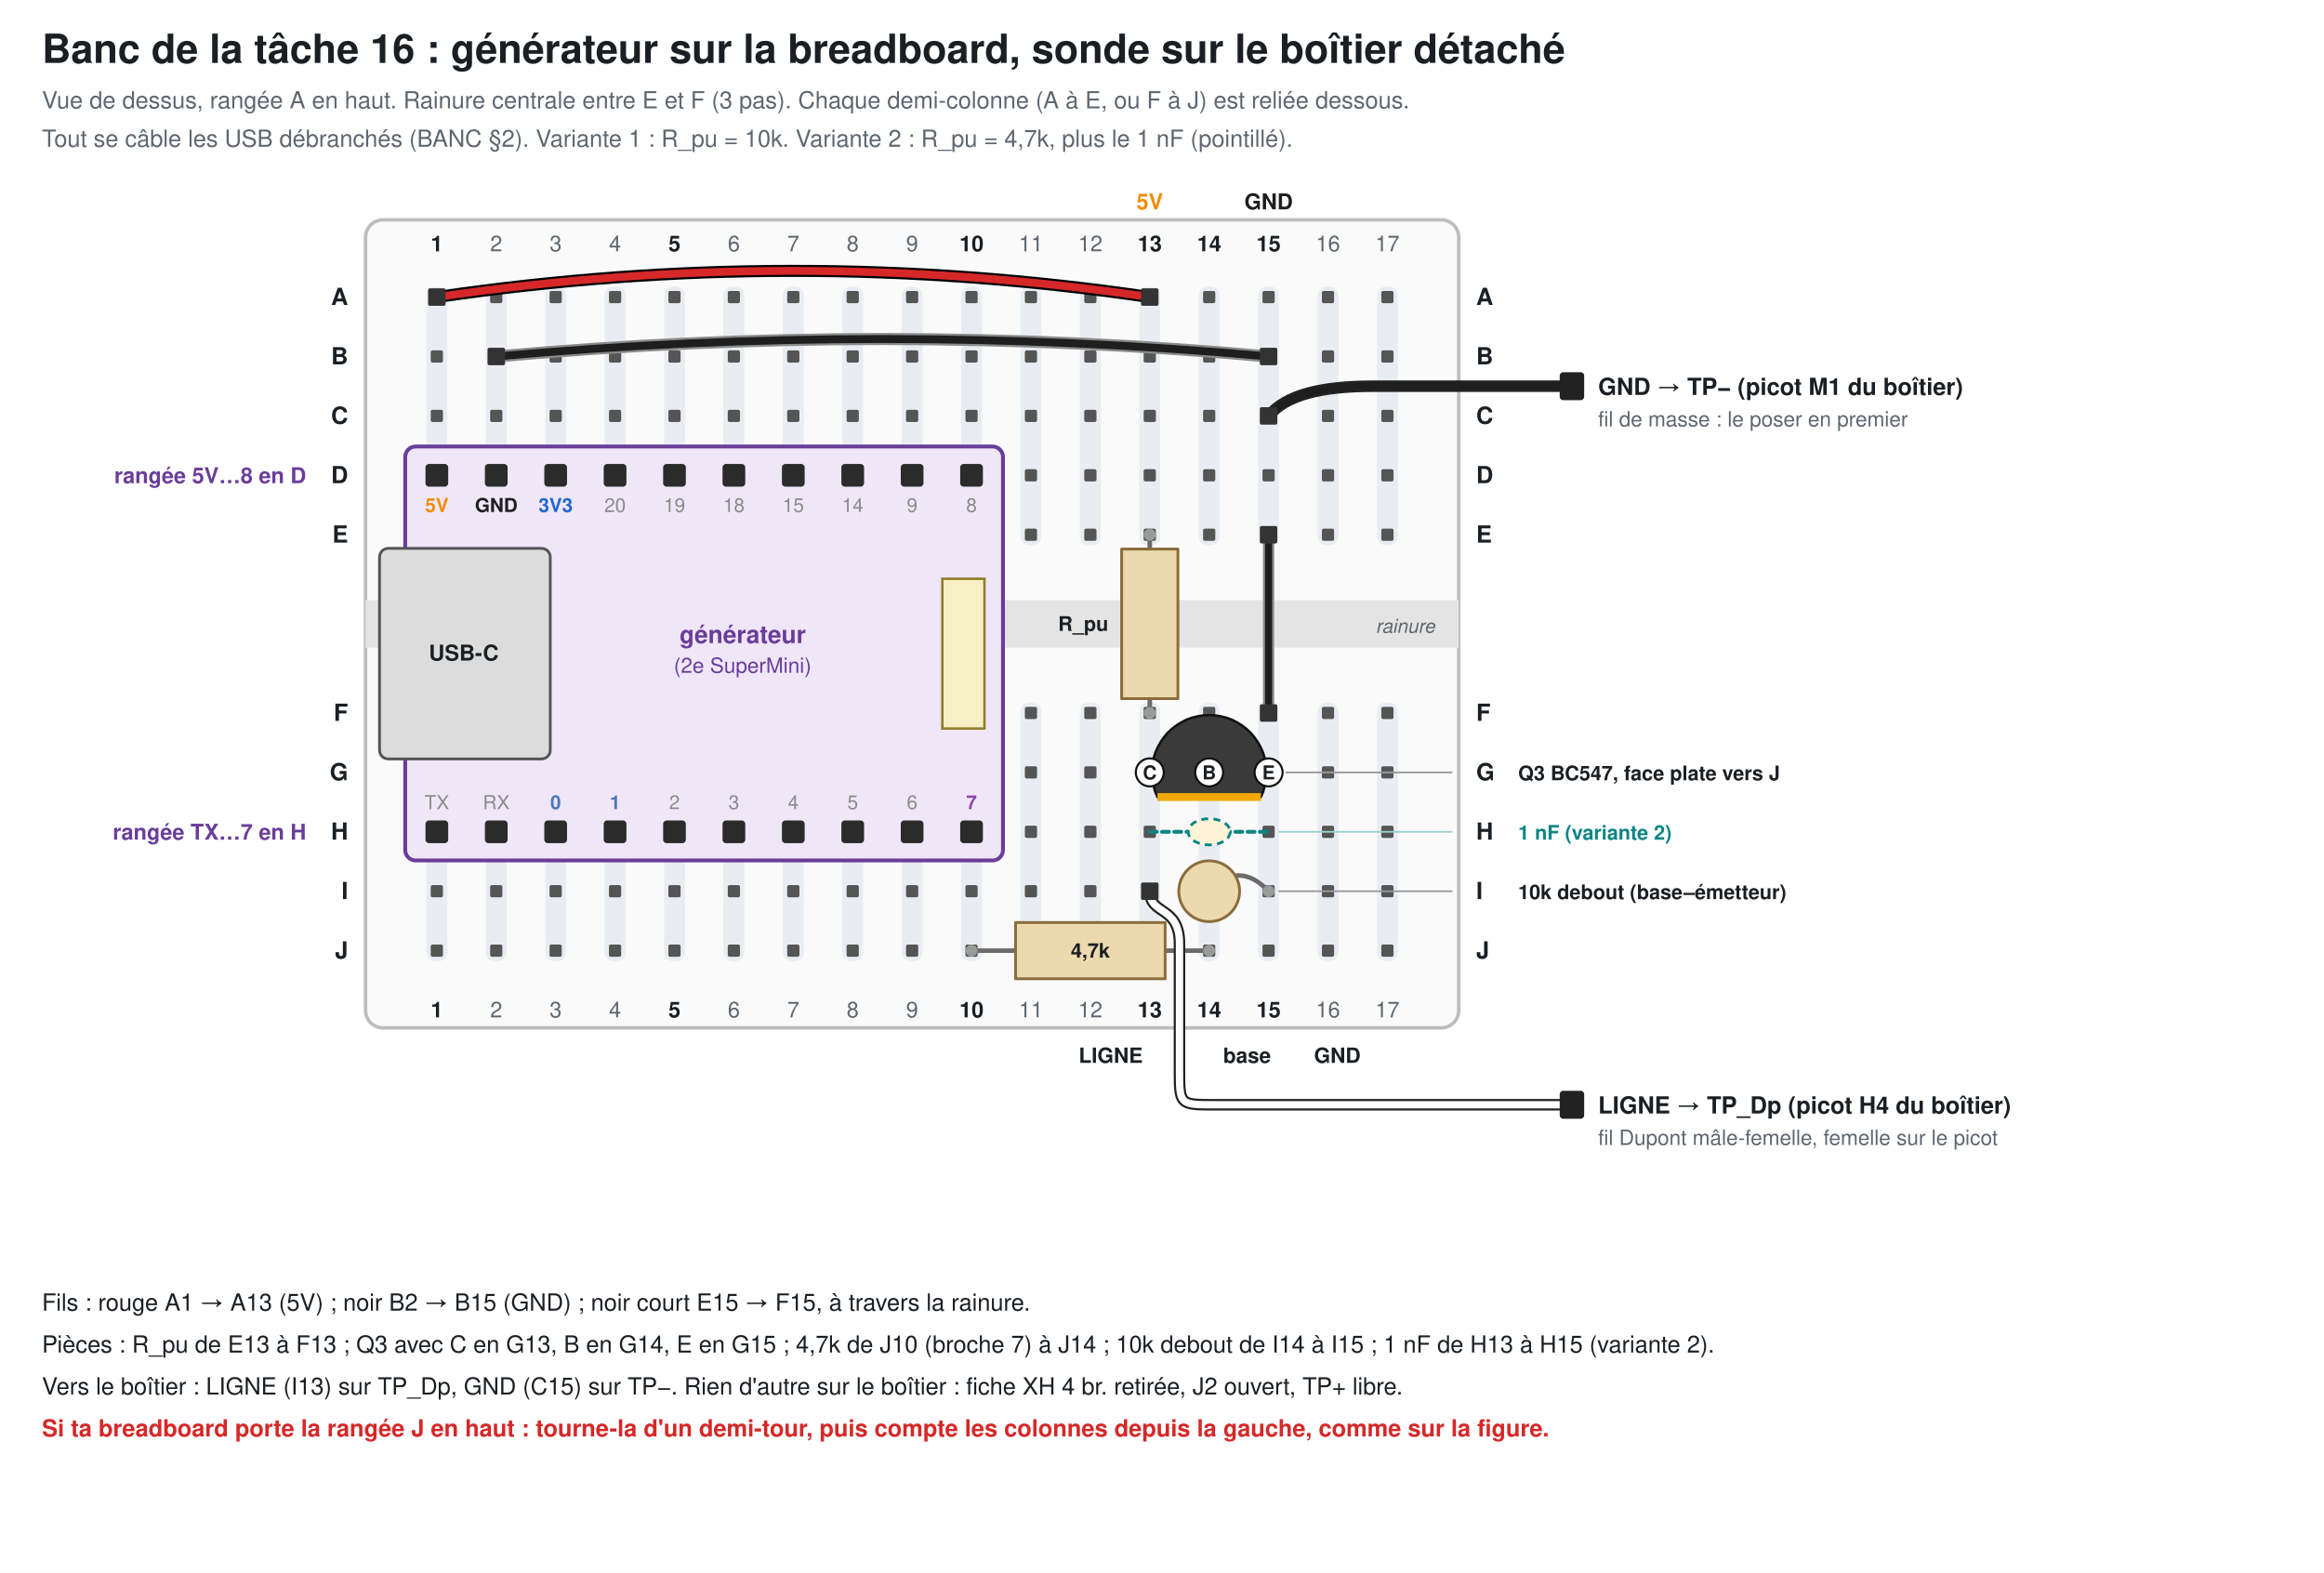
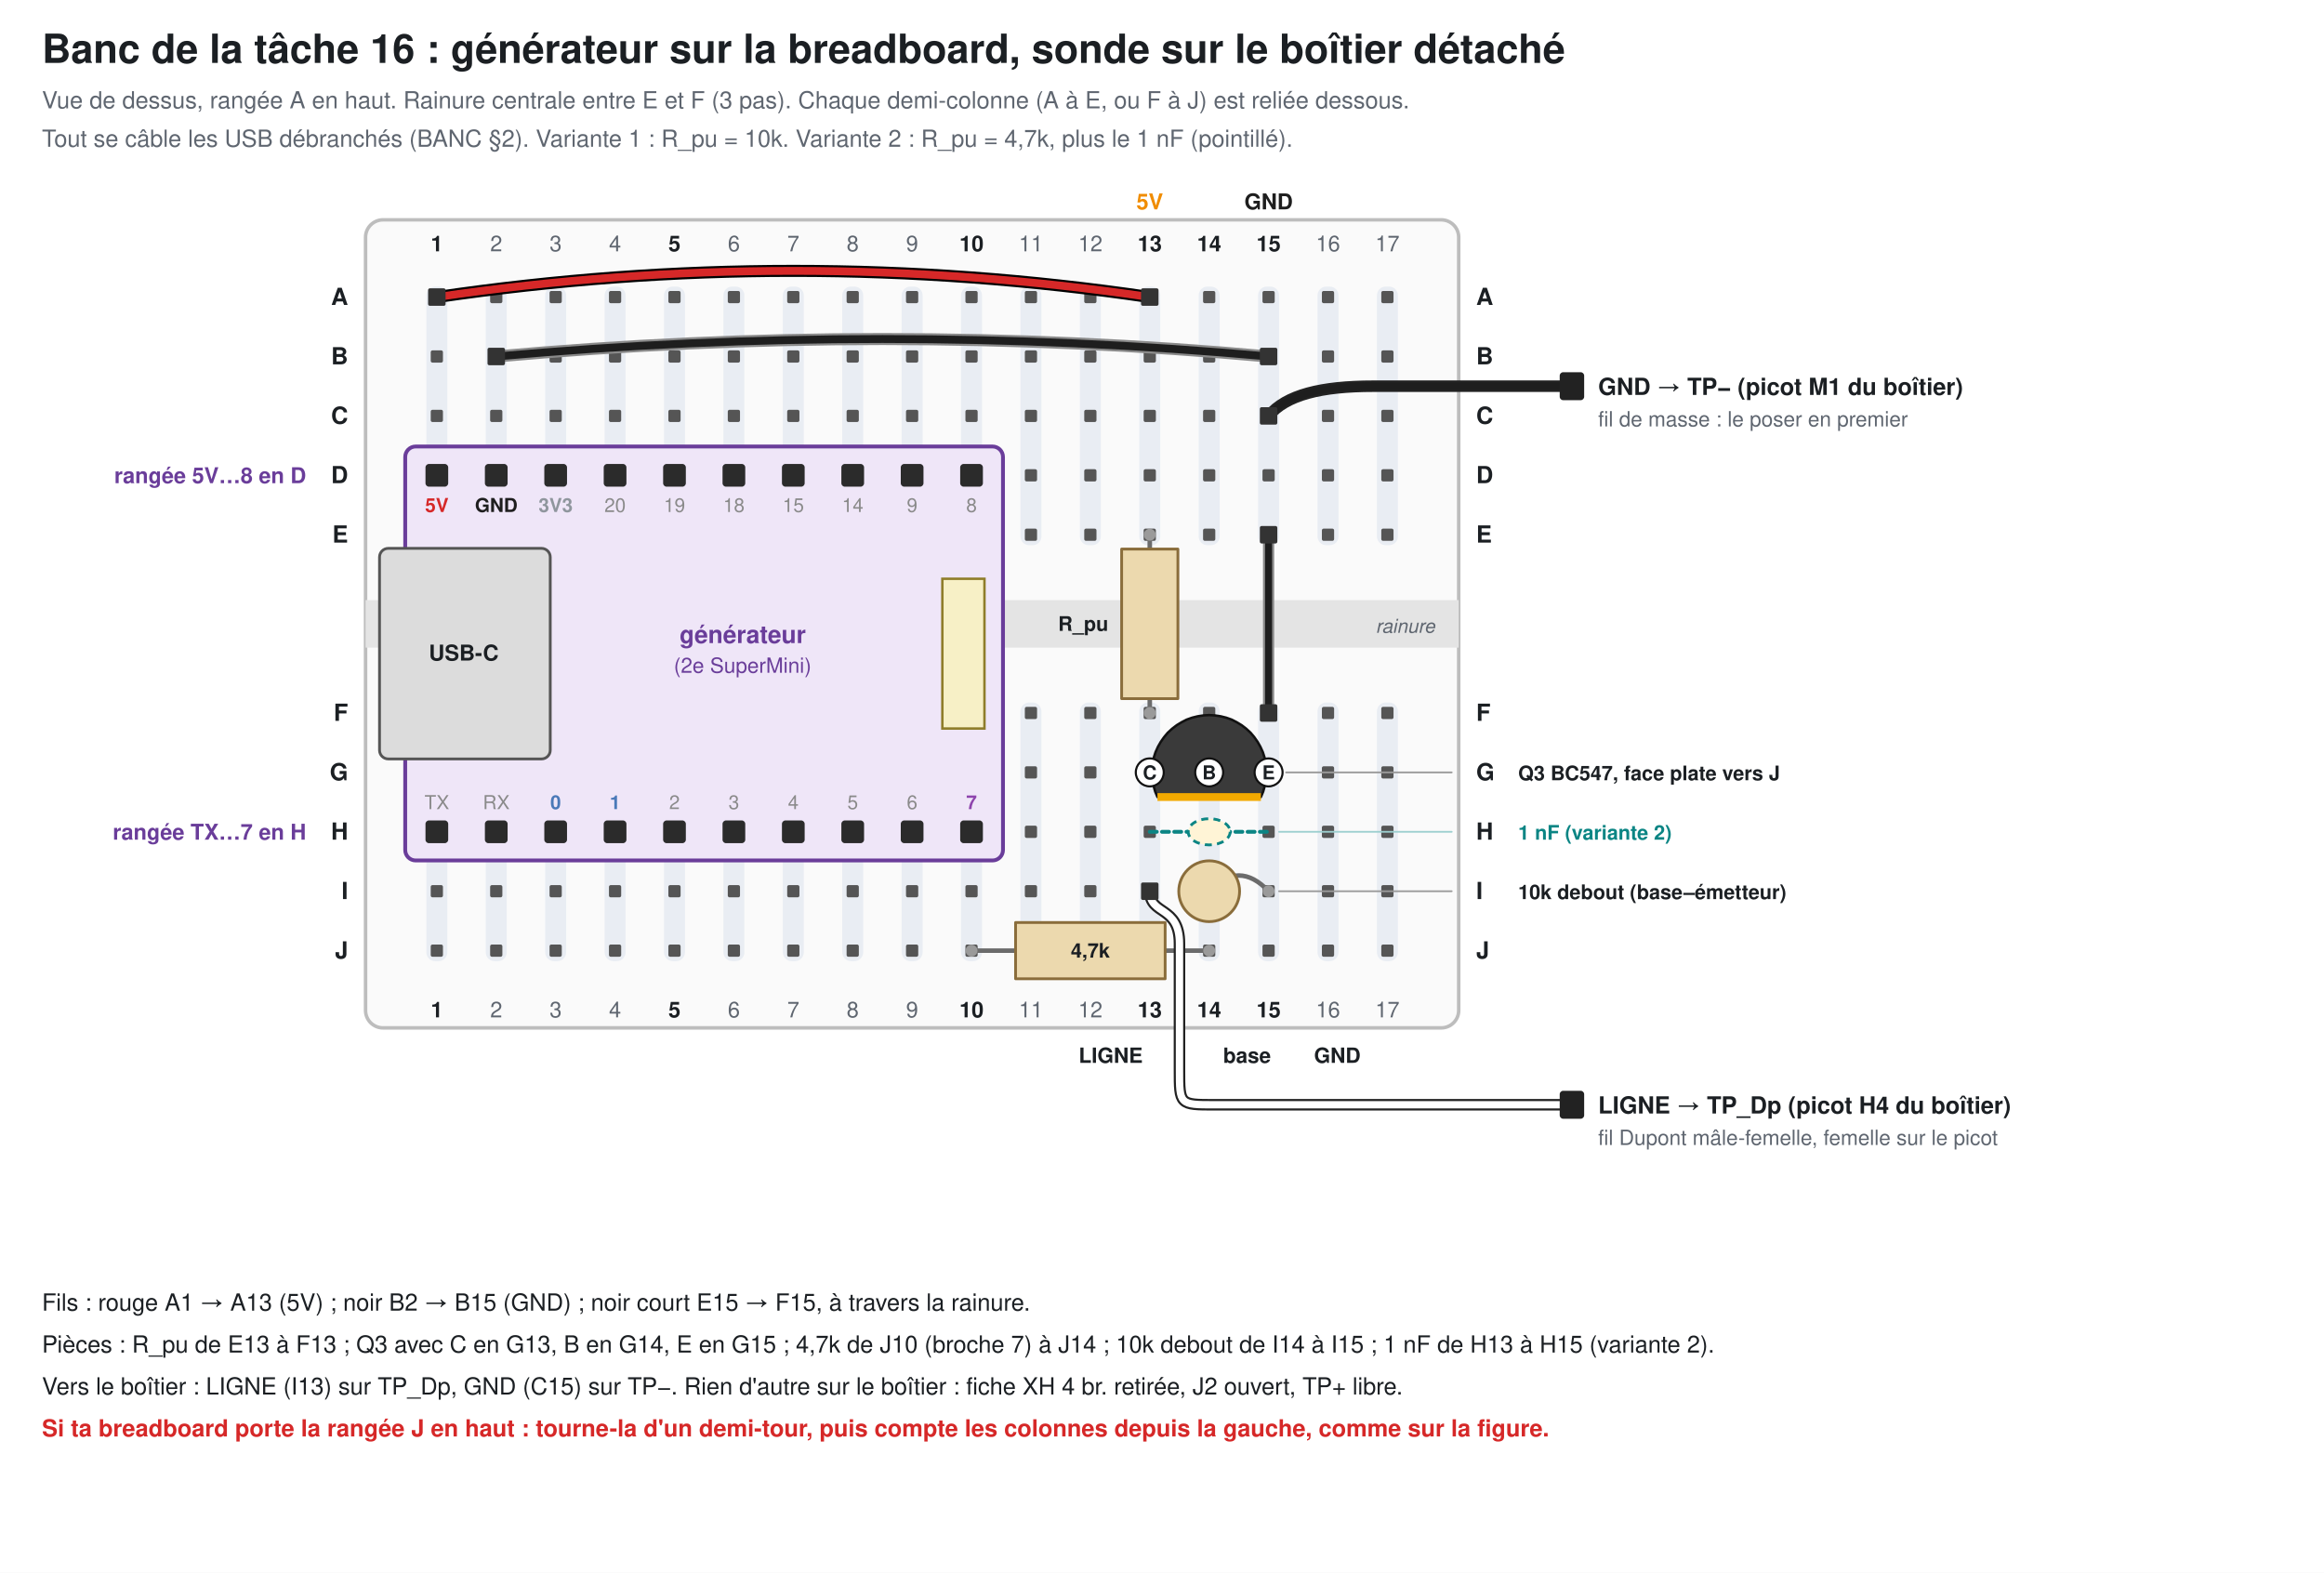
<svg xmlns="http://www.w3.org/2000/svg" width="1330" height="900" viewBox="0 0 1330 900" font-family="Helvetica, Arial, sans-serif">
  <rect width="1330" height="900" fill="#ffffff" />
  <text x="24.0" y="36.0" font-size="23.0" fill="#1b1f23" text-anchor="start" font-weight="bold">Banc de la tâche 16 : générateur sur la breadboard, sonde sur le boîtier détaché</text>
  <text x="24.0" y="62.0" font-size="13.5" fill="#5f6670" text-anchor="start">Vue de dessus, rangée A en haut. Rainure centrale entre E et F (3 pas). Chaque demi-colonne (A à E, ou F à J) est reliée dessous.</text>
  <text x="24.0" y="84.0" font-size="13.5" fill="#5f6670" text-anchor="start">Tout se câble les USB débranchés (BANC §2). Variante 1 : R_pu = 10k. Variante 2 : R_pu = 4,7k, plus le 1 nF (pointillé).</text>
  <rect x="209.2" y="125.8" width="625.6" height="462.4" rx="10.0" fill="#fafafa" stroke="#bdbdbd" stroke-width="2.00" />
  <rect x="209.2" y="343.4" width="625.6" height="27.2" rx="0.0" fill="#e4e4e4" />
  <text x="821.2" y="362.1" font-size="11.0" fill="#5f6670" text-anchor="end" font-style="italic">rainure</text>
  <rect x="244.0" y="164.0" width="12.0" height="148.0" rx="5.0" fill="#e9edf3" />
  <rect x="244.0" y="402.0" width="12.0" height="148.0" rx="5.0" fill="#e9edf3" />
  <rect x="246.5" y="166.5" width="7.0" height="7.0" rx="1.0" fill="#555555" />
  <rect x="246.5" y="200.5" width="7.0" height="7.0" rx="1.0" fill="#555555" />
  <rect x="246.5" y="234.5" width="7.0" height="7.0" rx="1.0" fill="#555555" />
  <rect x="246.5" y="268.5" width="7.0" height="7.0" rx="1.0" fill="#555555" />
  <rect x="246.5" y="302.5" width="7.0" height="7.0" rx="1.0" fill="#555555" />
  <rect x="246.5" y="404.5" width="7.0" height="7.0" rx="1.0" fill="#555555" />
  <rect x="246.5" y="438.5" width="7.0" height="7.0" rx="1.0" fill="#555555" />
  <rect x="246.5" y="472.5" width="7.0" height="7.0" rx="1.0" fill="#555555" />
  <rect x="246.5" y="506.5" width="7.0" height="7.0" rx="1.0" fill="#555555" />
  <rect x="246.5" y="540.5" width="7.0" height="7.0" rx="1.0" fill="#555555" />
  <text x="250.0" y="143.8" font-size="12.5" fill="#1b1f23" text-anchor="middle" font-weight="bold">1</text>
  <text x="250.0" y="582.2" font-size="12.5" fill="#1b1f23" text-anchor="middle" font-weight="bold">1</text>
  <rect x="278.0" y="164.0" width="12.0" height="148.0" rx="5.0" fill="#e9edf3" />
  <rect x="278.0" y="402.0" width="12.0" height="148.0" rx="5.0" fill="#e9edf3" />
  <rect x="280.5" y="166.5" width="7.0" height="7.0" rx="1.0" fill="#555555" />
  <rect x="280.5" y="200.5" width="7.0" height="7.0" rx="1.0" fill="#555555" />
  <rect x="280.5" y="234.5" width="7.0" height="7.0" rx="1.0" fill="#555555" />
  <rect x="280.5" y="268.5" width="7.0" height="7.0" rx="1.0" fill="#555555" />
  <rect x="280.5" y="302.5" width="7.0" height="7.0" rx="1.0" fill="#555555" />
  <rect x="280.5" y="404.5" width="7.0" height="7.0" rx="1.0" fill="#555555" />
  <rect x="280.5" y="438.5" width="7.0" height="7.0" rx="1.0" fill="#555555" />
  <rect x="280.5" y="472.5" width="7.0" height="7.0" rx="1.0" fill="#555555" />
  <rect x="280.5" y="506.5" width="7.0" height="7.0" rx="1.0" fill="#555555" />
  <rect x="280.5" y="540.5" width="7.0" height="7.0" rx="1.0" fill="#555555" />
  <text x="284.0" y="143.8" font-size="12.5" fill="#5f6670" text-anchor="middle">2</text>
  <text x="284.0" y="582.2" font-size="12.5" fill="#5f6670" text-anchor="middle">2</text>
  <rect x="312.0" y="164.0" width="12.0" height="148.0" rx="5.0" fill="#e9edf3" />
  <rect x="312.0" y="402.0" width="12.0" height="148.0" rx="5.0" fill="#e9edf3" />
  <rect x="314.5" y="166.5" width="7.0" height="7.0" rx="1.0" fill="#555555" />
  <rect x="314.5" y="200.5" width="7.0" height="7.0" rx="1.0" fill="#555555" />
  <rect x="314.5" y="234.5" width="7.0" height="7.0" rx="1.0" fill="#555555" />
  <rect x="314.5" y="268.5" width="7.0" height="7.0" rx="1.0" fill="#555555" />
  <rect x="314.5" y="302.5" width="7.0" height="7.0" rx="1.0" fill="#555555" />
  <rect x="314.5" y="404.5" width="7.0" height="7.0" rx="1.0" fill="#555555" />
  <rect x="314.5" y="438.5" width="7.0" height="7.0" rx="1.0" fill="#555555" />
  <rect x="314.5" y="472.5" width="7.0" height="7.0" rx="1.0" fill="#555555" />
  <rect x="314.5" y="506.5" width="7.0" height="7.0" rx="1.0" fill="#555555" />
  <rect x="314.5" y="540.5" width="7.0" height="7.0" rx="1.0" fill="#555555" />
  <text x="318.0" y="143.8" font-size="12.5" fill="#5f6670" text-anchor="middle">3</text>
  <text x="318.0" y="582.2" font-size="12.5" fill="#5f6670" text-anchor="middle">3</text>
  <rect x="346.0" y="164.0" width="12.0" height="148.0" rx="5.0" fill="#e9edf3" />
  <rect x="346.0" y="402.0" width="12.0" height="148.0" rx="5.0" fill="#e9edf3" />
  <rect x="348.5" y="166.5" width="7.0" height="7.0" rx="1.0" fill="#555555" />
  <rect x="348.5" y="200.5" width="7.0" height="7.0" rx="1.0" fill="#555555" />
  <rect x="348.5" y="234.5" width="7.0" height="7.0" rx="1.0" fill="#555555" />
  <rect x="348.5" y="268.5" width="7.0" height="7.0" rx="1.0" fill="#555555" />
  <rect x="348.5" y="302.5" width="7.0" height="7.0" rx="1.0" fill="#555555" />
  <rect x="348.5" y="404.5" width="7.0" height="7.0" rx="1.0" fill="#555555" />
  <rect x="348.5" y="438.5" width="7.0" height="7.0" rx="1.0" fill="#555555" />
  <rect x="348.5" y="472.5" width="7.0" height="7.0" rx="1.0" fill="#555555" />
  <rect x="348.5" y="506.5" width="7.0" height="7.0" rx="1.0" fill="#555555" />
  <rect x="348.5" y="540.5" width="7.0" height="7.0" rx="1.0" fill="#555555" />
  <text x="352.0" y="143.8" font-size="12.5" fill="#5f6670" text-anchor="middle">4</text>
  <text x="352.0" y="582.2" font-size="12.5" fill="#5f6670" text-anchor="middle">4</text>
  <rect x="380.0" y="164.0" width="12.0" height="148.0" rx="5.0" fill="#e9edf3" />
  <rect x="380.0" y="402.0" width="12.0" height="148.0" rx="5.0" fill="#e9edf3" />
  <rect x="382.5" y="166.5" width="7.0" height="7.0" rx="1.0" fill="#555555" />
  <rect x="382.5" y="200.5" width="7.0" height="7.0" rx="1.0" fill="#555555" />
  <rect x="382.5" y="234.5" width="7.0" height="7.0" rx="1.0" fill="#555555" />
  <rect x="382.5" y="268.5" width="7.0" height="7.0" rx="1.0" fill="#555555" />
  <rect x="382.5" y="302.5" width="7.0" height="7.0" rx="1.0" fill="#555555" />
  <rect x="382.5" y="404.5" width="7.0" height="7.0" rx="1.0" fill="#555555" />
  <rect x="382.5" y="438.5" width="7.0" height="7.0" rx="1.0" fill="#555555" />
  <rect x="382.5" y="472.5" width="7.0" height="7.0" rx="1.0" fill="#555555" />
  <rect x="382.5" y="506.5" width="7.0" height="7.0" rx="1.0" fill="#555555" />
  <rect x="382.5" y="540.5" width="7.0" height="7.0" rx="1.0" fill="#555555" />
  <text x="386.0" y="143.8" font-size="12.5" fill="#1b1f23" text-anchor="middle" font-weight="bold">5</text>
  <text x="386.0" y="582.2" font-size="12.5" fill="#1b1f23" text-anchor="middle" font-weight="bold">5</text>
  <rect x="414.0" y="164.0" width="12.0" height="148.0" rx="5.0" fill="#e9edf3" />
  <rect x="414.0" y="402.0" width="12.0" height="148.0" rx="5.0" fill="#e9edf3" />
  <rect x="416.5" y="166.5" width="7.0" height="7.0" rx="1.0" fill="#555555" />
  <rect x="416.5" y="200.5" width="7.0" height="7.0" rx="1.0" fill="#555555" />
  <rect x="416.5" y="234.5" width="7.0" height="7.0" rx="1.0" fill="#555555" />
  <rect x="416.5" y="268.5" width="7.0" height="7.0" rx="1.0" fill="#555555" />
  <rect x="416.5" y="302.5" width="7.0" height="7.0" rx="1.0" fill="#555555" />
  <rect x="416.5" y="404.5" width="7.0" height="7.0" rx="1.0" fill="#555555" />
  <rect x="416.5" y="438.5" width="7.0" height="7.0" rx="1.0" fill="#555555" />
  <rect x="416.5" y="472.5" width="7.0" height="7.0" rx="1.0" fill="#555555" />
  <rect x="416.5" y="506.5" width="7.0" height="7.0" rx="1.0" fill="#555555" />
  <rect x="416.5" y="540.5" width="7.0" height="7.0" rx="1.0" fill="#555555" />
  <text x="420.0" y="143.8" font-size="12.5" fill="#5f6670" text-anchor="middle">6</text>
  <text x="420.0" y="582.2" font-size="12.5" fill="#5f6670" text-anchor="middle">6</text>
  <rect x="448.0" y="164.0" width="12.0" height="148.0" rx="5.0" fill="#e9edf3" />
  <rect x="448.0" y="402.0" width="12.0" height="148.0" rx="5.0" fill="#e9edf3" />
  <rect x="450.5" y="166.5" width="7.0" height="7.0" rx="1.0" fill="#555555" />
  <rect x="450.5" y="200.5" width="7.0" height="7.0" rx="1.0" fill="#555555" />
  <rect x="450.5" y="234.5" width="7.0" height="7.0" rx="1.0" fill="#555555" />
  <rect x="450.5" y="268.5" width="7.0" height="7.0" rx="1.0" fill="#555555" />
  <rect x="450.5" y="302.5" width="7.0" height="7.0" rx="1.0" fill="#555555" />
  <rect x="450.5" y="404.5" width="7.0" height="7.0" rx="1.0" fill="#555555" />
  <rect x="450.5" y="438.5" width="7.0" height="7.0" rx="1.0" fill="#555555" />
  <rect x="450.5" y="472.5" width="7.0" height="7.0" rx="1.0" fill="#555555" />
  <rect x="450.5" y="506.5" width="7.0" height="7.0" rx="1.0" fill="#555555" />
  <rect x="450.5" y="540.5" width="7.0" height="7.0" rx="1.0" fill="#555555" />
  <text x="454.0" y="143.8" font-size="12.5" fill="#5f6670" text-anchor="middle">7</text>
  <text x="454.0" y="582.2" font-size="12.5" fill="#5f6670" text-anchor="middle">7</text>
  <rect x="482.0" y="164.0" width="12.0" height="148.0" rx="5.0" fill="#e9edf3" />
  <rect x="482.0" y="402.0" width="12.0" height="148.0" rx="5.0" fill="#e9edf3" />
  <rect x="484.5" y="166.5" width="7.0" height="7.0" rx="1.0" fill="#555555" />
  <rect x="484.5" y="200.5" width="7.0" height="7.0" rx="1.0" fill="#555555" />
  <rect x="484.5" y="234.5" width="7.0" height="7.0" rx="1.0" fill="#555555" />
  <rect x="484.5" y="268.5" width="7.0" height="7.0" rx="1.0" fill="#555555" />
  <rect x="484.5" y="302.5" width="7.0" height="7.0" rx="1.0" fill="#555555" />
  <rect x="484.5" y="404.5" width="7.0" height="7.0" rx="1.0" fill="#555555" />
  <rect x="484.5" y="438.5" width="7.0" height="7.0" rx="1.0" fill="#555555" />
  <rect x="484.5" y="472.5" width="7.0" height="7.0" rx="1.0" fill="#555555" />
  <rect x="484.5" y="506.5" width="7.0" height="7.0" rx="1.0" fill="#555555" />
  <rect x="484.5" y="540.5" width="7.0" height="7.0" rx="1.0" fill="#555555" />
  <text x="488.0" y="143.8" font-size="12.5" fill="#5f6670" text-anchor="middle">8</text>
  <text x="488.0" y="582.2" font-size="12.5" fill="#5f6670" text-anchor="middle">8</text>
  <rect x="516.0" y="164.0" width="12.0" height="148.0" rx="5.0" fill="#e9edf3" />
  <rect x="516.0" y="402.0" width="12.0" height="148.0" rx="5.0" fill="#e9edf3" />
  <rect x="518.5" y="166.5" width="7.0" height="7.0" rx="1.0" fill="#555555" />
  <rect x="518.5" y="200.5" width="7.0" height="7.0" rx="1.0" fill="#555555" />
  <rect x="518.5" y="234.5" width="7.0" height="7.0" rx="1.0" fill="#555555" />
  <rect x="518.5" y="268.5" width="7.0" height="7.0" rx="1.0" fill="#555555" />
  <rect x="518.5" y="302.5" width="7.0" height="7.0" rx="1.0" fill="#555555" />
  <rect x="518.5" y="404.5" width="7.0" height="7.0" rx="1.0" fill="#555555" />
  <rect x="518.5" y="438.5" width="7.0" height="7.0" rx="1.0" fill="#555555" />
  <rect x="518.5" y="472.5" width="7.0" height="7.0" rx="1.0" fill="#555555" />
  <rect x="518.5" y="506.5" width="7.0" height="7.0" rx="1.0" fill="#555555" />
  <rect x="518.5" y="540.5" width="7.0" height="7.0" rx="1.0" fill="#555555" />
  <text x="522.0" y="143.8" font-size="12.5" fill="#5f6670" text-anchor="middle">9</text>
  <text x="522.0" y="582.2" font-size="12.5" fill="#5f6670" text-anchor="middle">9</text>
  <rect x="550.0" y="164.0" width="12.0" height="148.0" rx="5.0" fill="#e9edf3" />
  <rect x="550.0" y="402.0" width="12.0" height="148.0" rx="5.0" fill="#e9edf3" />
  <rect x="552.5" y="166.5" width="7.0" height="7.0" rx="1.0" fill="#555555" />
  <rect x="552.5" y="200.5" width="7.0" height="7.0" rx="1.0" fill="#555555" />
  <rect x="552.5" y="234.5" width="7.0" height="7.0" rx="1.0" fill="#555555" />
  <rect x="552.5" y="268.5" width="7.0" height="7.0" rx="1.0" fill="#555555" />
  <rect x="552.5" y="302.5" width="7.0" height="7.0" rx="1.0" fill="#555555" />
  <rect x="552.5" y="404.5" width="7.0" height="7.0" rx="1.0" fill="#555555" />
  <rect x="552.5" y="438.5" width="7.0" height="7.0" rx="1.0" fill="#555555" />
  <rect x="552.5" y="472.5" width="7.0" height="7.0" rx="1.0" fill="#555555" />
  <rect x="552.5" y="506.5" width="7.0" height="7.0" rx="1.0" fill="#555555" />
  <rect x="552.5" y="540.5" width="7.0" height="7.0" rx="1.0" fill="#555555" />
  <text x="556.0" y="143.8" font-size="12.5" fill="#1b1f23" text-anchor="middle" font-weight="bold">10</text>
  <text x="556.0" y="582.2" font-size="12.5" fill="#1b1f23" text-anchor="middle" font-weight="bold">10</text>
  <rect x="584.0" y="164.0" width="12.0" height="148.0" rx="5.0" fill="#e9edf3" />
  <rect x="584.0" y="402.0" width="12.0" height="148.0" rx="5.0" fill="#e9edf3" />
  <rect x="586.5" y="166.5" width="7.0" height="7.0" rx="1.0" fill="#555555" />
  <rect x="586.5" y="200.5" width="7.0" height="7.0" rx="1.0" fill="#555555" />
  <rect x="586.5" y="234.5" width="7.0" height="7.0" rx="1.0" fill="#555555" />
  <rect x="586.5" y="268.5" width="7.0" height="7.0" rx="1.0" fill="#555555" />
  <rect x="586.5" y="302.5" width="7.0" height="7.0" rx="1.0" fill="#555555" />
  <rect x="586.5" y="404.5" width="7.0" height="7.0" rx="1.0" fill="#555555" />
  <rect x="586.5" y="438.5" width="7.0" height="7.0" rx="1.0" fill="#555555" />
  <rect x="586.5" y="472.5" width="7.0" height="7.0" rx="1.0" fill="#555555" />
  <rect x="586.5" y="506.5" width="7.0" height="7.0" rx="1.0" fill="#555555" />
  <rect x="586.5" y="540.5" width="7.0" height="7.0" rx="1.0" fill="#555555" />
  <text x="590.0" y="143.8" font-size="12.5" fill="#5f6670" text-anchor="middle">11</text>
  <text x="590.0" y="582.2" font-size="12.5" fill="#5f6670" text-anchor="middle">11</text>
  <rect x="618.0" y="164.0" width="12.0" height="148.0" rx="5.0" fill="#e9edf3" />
  <rect x="618.0" y="402.0" width="12.0" height="148.0" rx="5.0" fill="#e9edf3" />
  <rect x="620.5" y="166.5" width="7.0" height="7.0" rx="1.0" fill="#555555" />
  <rect x="620.5" y="200.5" width="7.0" height="7.0" rx="1.0" fill="#555555" />
  <rect x="620.5" y="234.5" width="7.0" height="7.0" rx="1.0" fill="#555555" />
  <rect x="620.5" y="268.5" width="7.0" height="7.0" rx="1.0" fill="#555555" />
  <rect x="620.5" y="302.5" width="7.0" height="7.0" rx="1.0" fill="#555555" />
  <rect x="620.5" y="404.5" width="7.0" height="7.0" rx="1.0" fill="#555555" />
  <rect x="620.5" y="438.5" width="7.0" height="7.0" rx="1.0" fill="#555555" />
  <rect x="620.5" y="472.5" width="7.0" height="7.0" rx="1.0" fill="#555555" />
  <rect x="620.5" y="506.5" width="7.0" height="7.0" rx="1.0" fill="#555555" />
  <rect x="620.5" y="540.5" width="7.0" height="7.0" rx="1.0" fill="#555555" />
  <text x="624.0" y="143.8" font-size="12.5" fill="#5f6670" text-anchor="middle">12</text>
  <text x="624.0" y="582.2" font-size="12.5" fill="#5f6670" text-anchor="middle">12</text>
  <rect x="652.0" y="164.0" width="12.0" height="148.0" rx="5.0" fill="#e9edf3" />
  <rect x="652.0" y="402.0" width="12.0" height="148.0" rx="5.0" fill="#e9edf3" />
  <rect x="654.5" y="166.5" width="7.0" height="7.0" rx="1.0" fill="#555555" />
  <rect x="654.5" y="200.5" width="7.0" height="7.0" rx="1.0" fill="#555555" />
  <rect x="654.5" y="234.5" width="7.0" height="7.0" rx="1.0" fill="#555555" />
  <rect x="654.5" y="268.5" width="7.0" height="7.0" rx="1.0" fill="#555555" />
  <rect x="654.5" y="302.5" width="7.0" height="7.0" rx="1.0" fill="#555555" />
  <rect x="654.5" y="404.5" width="7.0" height="7.0" rx="1.0" fill="#555555" />
  <rect x="654.5" y="438.5" width="7.0" height="7.0" rx="1.0" fill="#555555" />
  <rect x="654.5" y="472.5" width="7.0" height="7.0" rx="1.0" fill="#555555" />
  <rect x="654.5" y="506.5" width="7.0" height="7.0" rx="1.0" fill="#555555" />
  <rect x="654.5" y="540.5" width="7.0" height="7.0" rx="1.0" fill="#555555" />
  <text x="658.0" y="143.8" font-size="12.5" fill="#1b1f23" text-anchor="middle" font-weight="bold">13</text>
  <text x="658.0" y="582.2" font-size="12.5" fill="#1b1f23" text-anchor="middle" font-weight="bold">13</text>
  <rect x="686.0" y="164.0" width="12.0" height="148.0" rx="5.0" fill="#e9edf3" />
  <rect x="686.0" y="402.0" width="12.0" height="148.0" rx="5.0" fill="#e9edf3" />
  <rect x="688.5" y="166.5" width="7.0" height="7.0" rx="1.0" fill="#555555" />
  <rect x="688.5" y="200.5" width="7.0" height="7.0" rx="1.0" fill="#555555" />
  <rect x="688.5" y="234.5" width="7.0" height="7.0" rx="1.0" fill="#555555" />
  <rect x="688.5" y="268.5" width="7.0" height="7.0" rx="1.0" fill="#555555" />
  <rect x="688.5" y="302.5" width="7.0" height="7.0" rx="1.0" fill="#555555" />
  <rect x="688.5" y="404.5" width="7.0" height="7.0" rx="1.0" fill="#555555" />
  <rect x="688.5" y="438.5" width="7.0" height="7.0" rx="1.0" fill="#555555" />
  <rect x="688.5" y="472.5" width="7.0" height="7.0" rx="1.0" fill="#555555" />
  <rect x="688.5" y="506.5" width="7.0" height="7.0" rx="1.0" fill="#555555" />
  <rect x="688.5" y="540.5" width="7.0" height="7.0" rx="1.0" fill="#555555" />
  <text x="692.0" y="143.8" font-size="12.5" fill="#1b1f23" text-anchor="middle" font-weight="bold">14</text>
  <text x="692.0" y="582.2" font-size="12.5" fill="#1b1f23" text-anchor="middle" font-weight="bold">14</text>
  <rect x="720.0" y="164.0" width="12.0" height="148.0" rx="5.0" fill="#e9edf3" />
  <rect x="720.0" y="402.0" width="12.0" height="148.0" rx="5.0" fill="#e9edf3" />
  <rect x="722.5" y="166.5" width="7.0" height="7.0" rx="1.0" fill="#555555" />
  <rect x="722.5" y="200.5" width="7.0" height="7.0" rx="1.0" fill="#555555" />
  <rect x="722.5" y="234.5" width="7.0" height="7.0" rx="1.0" fill="#555555" />
  <rect x="722.5" y="268.5" width="7.0" height="7.0" rx="1.0" fill="#555555" />
  <rect x="722.5" y="302.5" width="7.0" height="7.0" rx="1.0" fill="#555555" />
  <rect x="722.5" y="404.5" width="7.0" height="7.0" rx="1.0" fill="#555555" />
  <rect x="722.5" y="438.5" width="7.0" height="7.0" rx="1.0" fill="#555555" />
  <rect x="722.5" y="472.5" width="7.0" height="7.0" rx="1.0" fill="#555555" />
  <rect x="722.5" y="506.5" width="7.0" height="7.0" rx="1.0" fill="#555555" />
  <rect x="722.5" y="540.5" width="7.0" height="7.0" rx="1.0" fill="#555555" />
  <text x="726.0" y="143.8" font-size="12.5" fill="#1b1f23" text-anchor="middle" font-weight="bold">15</text>
  <text x="726.0" y="582.2" font-size="12.5" fill="#1b1f23" text-anchor="middle" font-weight="bold">15</text>
  <rect x="754.0" y="164.0" width="12.0" height="148.0" rx="5.0" fill="#e9edf3" />
  <rect x="754.0" y="402.0" width="12.0" height="148.0" rx="5.0" fill="#e9edf3" />
  <rect x="756.5" y="166.5" width="7.0" height="7.0" rx="1.0" fill="#555555" />
  <rect x="756.5" y="200.5" width="7.0" height="7.0" rx="1.0" fill="#555555" />
  <rect x="756.5" y="234.5" width="7.0" height="7.0" rx="1.0" fill="#555555" />
  <rect x="756.5" y="268.5" width="7.0" height="7.0" rx="1.0" fill="#555555" />
  <rect x="756.5" y="302.5" width="7.0" height="7.0" rx="1.0" fill="#555555" />
  <rect x="756.5" y="404.5" width="7.0" height="7.0" rx="1.0" fill="#555555" />
  <rect x="756.5" y="438.5" width="7.0" height="7.0" rx="1.0" fill="#555555" />
  <rect x="756.5" y="472.5" width="7.0" height="7.0" rx="1.0" fill="#555555" />
  <rect x="756.5" y="506.5" width="7.0" height="7.0" rx="1.0" fill="#555555" />
  <rect x="756.5" y="540.5" width="7.0" height="7.0" rx="1.0" fill="#555555" />
  <text x="760.0" y="143.8" font-size="12.5" fill="#5f6670" text-anchor="middle">16</text>
  <text x="760.0" y="582.2" font-size="12.5" fill="#5f6670" text-anchor="middle">16</text>
  <rect x="788.0" y="164.0" width="12.0" height="148.0" rx="5.0" fill="#e9edf3" />
  <rect x="788.0" y="402.0" width="12.0" height="148.0" rx="5.0" fill="#e9edf3" />
  <rect x="790.5" y="166.5" width="7.0" height="7.0" rx="1.0" fill="#555555" />
  <rect x="790.5" y="200.5" width="7.0" height="7.0" rx="1.0" fill="#555555" />
  <rect x="790.5" y="234.5" width="7.0" height="7.0" rx="1.0" fill="#555555" />
  <rect x="790.5" y="268.5" width="7.0" height="7.0" rx="1.0" fill="#555555" />
  <rect x="790.5" y="302.5" width="7.0" height="7.0" rx="1.0" fill="#555555" />
  <rect x="790.5" y="404.5" width="7.0" height="7.0" rx="1.0" fill="#555555" />
  <rect x="790.5" y="438.5" width="7.0" height="7.0" rx="1.0" fill="#555555" />
  <rect x="790.5" y="472.5" width="7.0" height="7.0" rx="1.0" fill="#555555" />
  <rect x="790.5" y="506.5" width="7.0" height="7.0" rx="1.0" fill="#555555" />
  <rect x="790.5" y="540.5" width="7.0" height="7.0" rx="1.0" fill="#555555" />
  <text x="794.0" y="143.8" font-size="12.5" fill="#5f6670" text-anchor="middle">17</text>
  <text x="794.0" y="582.2" font-size="12.5" fill="#5f6670" text-anchor="middle">17</text>
  <text x="199.2" y="174.5" font-size="13.5" fill="#1b1f23" text-anchor="end" font-weight="bold">A</text>
  <text x="844.8" y="174.5" font-size="13.5" fill="#1b1f23" text-anchor="start" font-weight="bold">A</text>
  <text x="199.2" y="208.5" font-size="13.5" fill="#1b1f23" text-anchor="end" font-weight="bold">B</text>
  <text x="844.8" y="208.5" font-size="13.5" fill="#1b1f23" text-anchor="start" font-weight="bold">B</text>
  <text x="199.2" y="242.5" font-size="13.5" fill="#1b1f23" text-anchor="end" font-weight="bold">C</text>
  <text x="844.8" y="242.5" font-size="13.5" fill="#1b1f23" text-anchor="start" font-weight="bold">C</text>
  <text x="199.2" y="276.5" font-size="13.5" fill="#1b1f23" text-anchor="end" font-weight="bold">D</text>
  <text x="844.8" y="276.5" font-size="13.5" fill="#1b1f23" text-anchor="start" font-weight="bold">D</text>
  <text x="199.2" y="310.5" font-size="13.5" fill="#1b1f23" text-anchor="end" font-weight="bold">E</text>
  <text x="844.8" y="310.5" font-size="13.5" fill="#1b1f23" text-anchor="start" font-weight="bold">E</text>
  <text x="199.2" y="412.5" font-size="13.5" fill="#1b1f23" text-anchor="end" font-weight="bold">F</text>
  <text x="844.8" y="412.5" font-size="13.5" fill="#1b1f23" text-anchor="start" font-weight="bold">F</text>
  <text x="199.2" y="446.5" font-size="13.5" fill="#1b1f23" text-anchor="end" font-weight="bold">G</text>
  <text x="844.8" y="446.5" font-size="13.5" fill="#1b1f23" text-anchor="start" font-weight="bold">G</text>
  <text x="199.2" y="480.5" font-size="13.5" fill="#1b1f23" text-anchor="end" font-weight="bold">H</text>
  <text x="844.8" y="480.5" font-size="13.5" fill="#1b1f23" text-anchor="start" font-weight="bold">H</text>
  <text x="199.2" y="514.5" font-size="13.5" fill="#1b1f23" text-anchor="end" font-weight="bold">I</text>
  <text x="844.8" y="514.5" font-size="13.5" fill="#1b1f23" text-anchor="start" font-weight="bold">I</text>
  <text x="199.2" y="548.5" font-size="13.5" fill="#1b1f23" text-anchor="end" font-weight="bold">J</text>
  <text x="844.8" y="548.5" font-size="13.5" fill="#1b1f23" text-anchor="start" font-weight="bold">J</text>
  <rect x="231.9" y="255.5" width="342.1" height="236.9" rx="6.0" fill="#efe6f8" stroke="#6a3d9a" stroke-width="2.20" />
  <rect x="217.2" y="313.8" width="97.7" height="120.5" rx="5.0" fill="#dcdcdc" stroke="#555555" stroke-width="1.60" />
  <text x="265.4" y="378.0" font-size="12.5" fill="#1b1f23" text-anchor="middle" font-weight="bold">USB-C</text>
  <rect x="539.3" y="331.2" width="24.1" height="85.7" rx="0.0" fill="#f7f0c6" stroke="#8f7d2a" stroke-width="1.40" />
  <text x="425.0" y="368.0" font-size="14.0" fill="#6a3d9a" text-anchor="middle" font-weight="bold">générateur</text>
  <text x="425.0" y="385.0" font-size="12.0" fill="#6a3d9a" text-anchor="middle">(2e SuperMini)</text>
  <rect x="243.5" y="265.5" width="13.0" height="13.0" rx="2.0" fill="#2b2b2b" />
-   <text x="250.0" y="293.0" font-size="11.0" fill="#f08c00" text-anchor="middle" font-weight="bold">5V</text>
+   <text x="250.0" y="293.0" font-size="11.0" fill="#d62828" text-anchor="middle" font-weight="bold">5V</text>
  <rect x="277.5" y="265.5" width="13.0" height="13.0" rx="2.0" fill="#2b2b2b" />
  <text x="284.0" y="293.0" font-size="11.0" fill="#1e1e1e" text-anchor="middle" font-weight="bold">GND</text>
  <rect x="311.5" y="265.5" width="13.0" height="13.0" rx="2.0" fill="#2b2b2b" />
-   <text x="318.0" y="293.0" font-size="11.0" fill="#1f66d1" text-anchor="middle" font-weight="bold">3V3</text>
+   <text x="318.0" y="293.0" font-size="11.0" fill="#8f969d" text-anchor="middle" font-weight="bold">3V3</text>
  <rect x="345.5" y="265.5" width="13.0" height="13.0" rx="2.0" fill="#2b2b2b" />
  <text x="352.0" y="293.0" font-size="11.0" fill="#8a8a8a" text-anchor="middle">20</text>
  <rect x="379.5" y="265.5" width="13.0" height="13.0" rx="2.0" fill="#2b2b2b" />
  <text x="386.0" y="293.0" font-size="11.0" fill="#8a8a8a" text-anchor="middle">19</text>
  <rect x="413.5" y="265.5" width="13.0" height="13.0" rx="2.0" fill="#2b2b2b" />
  <text x="420.0" y="293.0" font-size="11.0" fill="#8a8a8a" text-anchor="middle">18</text>
  <rect x="447.5" y="265.5" width="13.0" height="13.0" rx="2.0" fill="#2b2b2b" />
  <text x="454.0" y="293.0" font-size="11.0" fill="#8a8a8a" text-anchor="middle">15</text>
  <rect x="481.5" y="265.5" width="13.0" height="13.0" rx="2.0" fill="#2b2b2b" />
  <text x="488.0" y="293.0" font-size="11.0" fill="#8a8a8a" text-anchor="middle">14</text>
  <rect x="515.5" y="265.5" width="13.0" height="13.0" rx="2.0" fill="#2b2b2b" />
  <text x="522.0" y="293.0" font-size="11.0" fill="#8a8a8a" text-anchor="middle">9</text>
  <rect x="549.5" y="265.5" width="13.0" height="13.0" rx="2.0" fill="#2b2b2b" />
  <text x="556.0" y="293.0" font-size="11.0" fill="#8a8a8a" text-anchor="middle">8</text>
  <rect x="243.5" y="469.5" width="13.0" height="13.0" rx="2.0" fill="#2b2b2b" />
  <text x="250.0" y="463.0" font-size="11.0" fill="#8a8a8a" text-anchor="middle">TX</text>
  <rect x="277.5" y="469.5" width="13.0" height="13.0" rx="2.0" fill="#2b2b2b" />
  <text x="284.0" y="463.0" font-size="11.0" fill="#8a8a8a" text-anchor="middle">RX</text>
  <rect x="311.5" y="469.5" width="13.0" height="13.0" rx="2.0" fill="#2b2b2b" />
  <text x="318.0" y="463.0" font-size="11.0" fill="#4a79b8" text-anchor="middle" font-weight="bold">0</text>
  <rect x="345.5" y="469.5" width="13.0" height="13.0" rx="2.0" fill="#2b2b2b" />
  <text x="352.0" y="463.0" font-size="11.0" fill="#4a79b8" text-anchor="middle" font-weight="bold">1</text>
  <rect x="379.5" y="469.5" width="13.0" height="13.0" rx="2.0" fill="#2b2b2b" />
  <text x="386.0" y="463.0" font-size="11.0" fill="#8a8a8a" text-anchor="middle">2</text>
  <rect x="413.5" y="469.5" width="13.0" height="13.0" rx="2.0" fill="#2b2b2b" />
  <text x="420.0" y="463.0" font-size="11.0" fill="#8a8a8a" text-anchor="middle">3</text>
  <rect x="447.5" y="469.5" width="13.0" height="13.0" rx="2.0" fill="#2b2b2b" />
  <text x="454.0" y="463.0" font-size="11.0" fill="#8a8a8a" text-anchor="middle">4</text>
  <rect x="481.5" y="469.5" width="13.0" height="13.0" rx="2.0" fill="#2b2b2b" />
  <text x="488.0" y="463.0" font-size="11.0" fill="#8a8a8a" text-anchor="middle">5</text>
  <rect x="515.5" y="469.5" width="13.0" height="13.0" rx="2.0" fill="#2b2b2b" />
  <text x="522.0" y="463.0" font-size="11.0" fill="#8a8a8a" text-anchor="middle">6</text>
  <rect x="549.5" y="469.5" width="13.0" height="13.0" rx="2.0" fill="#2b2b2b" />
  <text x="556.0" y="463.0" font-size="11.0" fill="#8e44ad" text-anchor="middle" font-weight="bold">7</text>
  <text x="175.2" y="276.5" font-size="12.5" fill="#6a3d9a" text-anchor="end" font-weight="bold">rangée 5V…8 en D</text>
  <text x="175.2" y="480.5" font-size="12.5" fill="#6a3d9a" text-anchor="end" font-weight="bold">rangée TX…7 en H</text>
  <path d="M250.0 170.0 Q454.0 140.0 658.0 170.0" fill="none" stroke="#000000" stroke-width="6.90" stroke-linecap="round" />
  <path d="M250.0 170.0 Q454.0 140.0 658.0 170.0" fill="none" stroke="#d62828" stroke-width="4.50" stroke-linecap="round" />
  <rect x="245.0" y="165.0" width="10.0" height="10.0" rx="1.0" fill="#333333" />
  <rect x="653.0" y="165.0" width="10.0" height="10.0" rx="1.0" fill="#333333" />
  <path d="M284.0 204.0 Q505.0 184.0 726.0 204.0" fill="none" stroke="#8a8a8a" stroke-width="6.90" stroke-linecap="round" />
  <path d="M284.0 204.0 Q505.0 184.0 726.0 204.0" fill="none" stroke="#1e1e1e" stroke-width="4.50" stroke-linecap="round" />
  <rect x="279.0" y="199.0" width="10.0" height="10.0" rx="1.0" fill="#333333" />
  <rect x="721.0" y="199.0" width="10.0" height="10.0" rx="1.0" fill="#333333" />
  <path d="M726.0 306.0 Q726.0 357.0 726.0 408.0" fill="none" stroke="#8a8a8a" stroke-width="6.40" stroke-linecap="round" />
  <path d="M726.0 306.0 Q726.0 357.0 726.0 408.0" fill="none" stroke="#1e1e1e" stroke-width="4.00" stroke-linecap="round" />
  <rect x="721.0" y="301.0" width="10.0" height="10.0" rx="1.0" fill="#333333" />
  <rect x="721.0" y="403.0" width="10.0" height="10.0" rx="1.0" fill="#333333" />
  <path d="M658.0 306.0 L658.0 408.0" fill="none" stroke="#6b6b6b" stroke-width="2.60" stroke-linecap="round" stroke-linejoin="round" />
  <polygon points="641.9,399.8 641.9,314.2 674.1,314.2 674.1,399.8" fill="#ecd9ae" stroke="#8a6d3b" stroke-width="1.60" stroke-linejoin="round" />
  <text x="634.3" y="361.0" font-size="11.5" fill="#1b1f23" text-anchor="end" font-weight="bold">R_pu</text>
  <circle cx="658.0" cy="306.0" r="3.40" fill="#9a9a9a" />
  <circle cx="658.0" cy="408.0" r="3.40" fill="#9a9a9a" />
  <path d="M556.0 544.0 L692.0 544.0" fill="none" stroke="#6b6b6b" stroke-width="2.60" stroke-linecap="round" stroke-linejoin="round" />
  <polygon points="666.8,560.1 581.2,560.1 581.2,527.9 666.8,527.9" fill="#ecd9ae" stroke="#8a6d3b" stroke-width="1.60" stroke-linejoin="round" />
  <text x="624.0" y="548.0" font-size="11.5" fill="#1b1f23" text-anchor="middle" font-weight="bold">4,7k</text>
  <circle cx="556.0" cy="544.0" r="3.40" fill="#9a9a9a" />
  <circle cx="692.0" cy="544.0" r="3.40" fill="#9a9a9a" />
  <path d="M692.0 510.0 Q709.0 492.0 726.0 510.0" fill="none" stroke="#6b6b6b" stroke-width="2.60" stroke-linecap="round" />
  <circle cx="692.0" cy="510.0" r="17.40" fill="#ecd9ae" stroke="#8a6d3b" stroke-width="1.60" />
  <circle cx="726.0" cy="510.0" r="3.40" fill="#9a9a9a" />
  <path d="M732.0 510.0 L830.8 510.0" fill="none" stroke="#9a9a9a" stroke-width="1.00" stroke-linecap="round" stroke-linejoin="round" />
  <rect x="865.8" y="504.1" width="165.0" height="14.4" rx="3.0" fill="#ffffff" fill-opacity="0.90" />
  <text x="868.8" y="514.5" font-size="11.5" fill="#1b1f23" text-anchor="start" font-weight="bold">10k debout (base–émetteur)</text>
  <path d="M658.0 476.0 L726.0 476.0" fill="none" stroke="#0b8584" stroke-width="2.20" stroke-linecap="round" stroke-linejoin="round" stroke-dasharray="4 3" />
  <ellipse cx="692.0" cy="476.0" rx="12" ry="7.5" fill="#fff4d6" stroke="#0b8584" stroke-width="1.6" stroke-dasharray="4 3" />
  <path d="M732.0 476.0 L830.8 476.0" fill="none" stroke="#9ccfcf" stroke-width="1.00" stroke-linecap="round" stroke-linejoin="round" />
  <rect x="865.8" y="470.1" width="101.9" height="14.4" rx="3.0" fill="#ffffff" fill-opacity="0.90" />
  <text x="868.8" y="480.5" font-size="11.5" fill="#0b8584" text-anchor="start" font-weight="bold">1 nF (variante 2)</text>
  <polygon points="662.4,456.1 661.1,453.0 660.2,449.8 659.5,446.6 659.2,443.3 659.3,440.0 659.6,436.7 660.3,433.5 661.3,430.4 662.7,427.3 664.3,424.5 666.2,421.8 668.3,419.3 670.8,417.0 673.4,415.0 676.2,413.3 679.1,411.8 682.2,410.7 685.4,409.9 688.7,409.4 692.0,409.2 695.3,409.4 698.6,409.9 701.8,410.7 704.9,411.8 707.8,413.3 710.6,415.0 713.2,417.0 715.7,419.3 717.8,421.8 719.7,424.5 721.3,427.3 722.7,430.4 723.7,433.5 724.4,436.7 724.7,440.0 724.8,443.3 724.5,446.6 723.8,449.8 722.9,453.0 721.6,456.1" fill="#3a3a3a" stroke="#111111" stroke-width="1.40" stroke-linejoin="round" />
  <path d="M662.4 456.1 L721.6 456.1" fill="none" stroke="#f2a900" stroke-width="4.50" stroke-linecap="butt" stroke-linejoin="round" />
  <circle cx="658.0" cy="442.0" r="8.00" fill="#ffffff" stroke="#111111" stroke-width="1.20" />
  <text x="658.0" y="446.0" font-size="11.0" fill="#1b1f23" text-anchor="middle" font-weight="bold">C</text>
  <circle cx="692.0" cy="442.0" r="8.00" fill="#ffffff" stroke="#111111" stroke-width="1.20" />
  <text x="692.0" y="446.0" font-size="11.0" fill="#1b1f23" text-anchor="middle" font-weight="bold">B</text>
  <circle cx="726.0" cy="442.0" r="8.00" fill="#ffffff" stroke="#111111" stroke-width="1.20" />
  <text x="726.0" y="446.0" font-size="11.0" fill="#1b1f23" text-anchor="middle" font-weight="bold">E</text>
  <path d="M736.0 442.0 L830.8 442.0" fill="none" stroke="#9a9a9a" stroke-width="1.00" stroke-linecap="round" stroke-linejoin="round" />
  <rect x="865.8" y="436.1" width="169.1" height="14.4" rx="3.0" fill="#ffffff" fill-opacity="0.90" />
  <text x="868.8" y="446.5" font-size="11.5" fill="#1b1f23" text-anchor="start" font-weight="bold">Q3 BC547, face plate vers J</text>
  <path d="M726.0 238.0 C736.0 226.0 756.0 221.0 786.0 221.0 L892.6 221.0" fill="none" stroke="#222222" stroke-width="6.60" stroke-linecap="round" />
  <path d="M726.0 238.0 C736.0 226.0 756.0 221.0 786.0 221.0 L892.6 221.0" fill="none" stroke="#1e1e1e" stroke-width="4.20" stroke-linecap="round" />
  <rect x="721.0" y="233.0" width="10.0" height="10.0" rx="1.0" fill="#333333" />
  <rect x="892.6" y="213.0" width="14.0" height="16.0" rx="2.0" fill="#222222" />
  <text x="914.6" y="226.0" font-size="13.5" fill="#1b1f23" text-anchor="start" font-weight="bold">GND → TP− (picot M1 du boîtier)</text>
  <text x="914.6" y="244.0" font-size="12.0" fill="#5f6670" text-anchor="start">fil de masse : le poser en premier</text>
  <path d="M658.0 510.0 C658.0 524.0 675.0 518.0 675.0 540.0 L675.0 612.2 C675.0 632.2 675.0 632.2 695.0 632.2 L892.6 632.2" fill="none" stroke="#222222" stroke-width="6.60" stroke-linecap="round" />
  <path d="M658.0 510.0 C658.0 524.0 675.0 518.0 675.0 540.0 L675.0 612.2 C675.0 632.2 675.0 632.2 695.0 632.2 L892.6 632.2" fill="none" stroke="#ffffff" stroke-width="4.20" stroke-linecap="round" />
  <rect x="653.0" y="505.0" width="10.0" height="10.0" rx="1.0" fill="#333333" />
  <rect x="892.6" y="624.2" width="14.0" height="16.0" rx="2.0" fill="#222222" />
  <text x="914.6" y="637.2" font-size="13.5" fill="#1b1f23" text-anchor="start" font-weight="bold">LIGNE → TP_Dp (picot H4 du boîtier)</text>
  <text x="914.6" y="655.2" font-size="12.0" fill="#5f6670" text-anchor="start">fil Dupont mâle-femelle, femelle sur le picot</text>
  <text x="658.0" y="119.8" font-size="12.5" fill="#f08c00" text-anchor="middle" font-weight="bold">5V</text>
  <text x="726.0" y="119.8" font-size="12.5" fill="#1e1e1e" text-anchor="middle" font-weight="bold">GND</text>
  <text x="654.0" y="608.2" font-size="12.0" fill="#1b1f23" text-anchor="end" font-weight="bold">LIGNE</text>
  <text x="700.0" y="608.2" font-size="12.0" fill="#1b1f23" text-anchor="start" font-weight="bold">base</text>
  <text x="752.0" y="608.2" font-size="12.0" fill="#1b1f23" text-anchor="start" font-weight="bold">GND</text>
  <text x="24.0" y="750.0" font-size="13.5" fill="#1b1f23" text-anchor="start">Fils : rouge A1 → A13 (5V) ; noir B2 → B15 (GND) ; noir court E15 → F15, à travers la rainure.</text>
  <text x="24.0" y="774.0" font-size="13.5" fill="#1b1f23" text-anchor="start">Pièces : R_pu de E13 à F13 ; Q3 avec C en G13, B en G14, E en G15 ; 4,7k de J10 (broche 7) à J14 ; 10k debout de I14 à I15 ; 1 nF de H13 à H15 (variante 2).</text>
  <text x="24.0" y="798.0" font-size="13.5" fill="#1b1f23" text-anchor="start">Vers le boîtier : LIGNE (I13) sur TP_Dp, GND (C15) sur TP−. Rien d'autre sur le boîtier : fiche XH 4 br. retirée, J2 ouvert, TP+ libre.</text>
  <text x="24.0" y="822.0" font-size="13.5" fill="#d62828" text-anchor="start" font-weight="bold">Si ta breadboard porte la rangée J en haut : tourne-la d'un demi-tour, puis compte les colonnes depuis la gauche, comme sur la figure.</text>
</svg>
